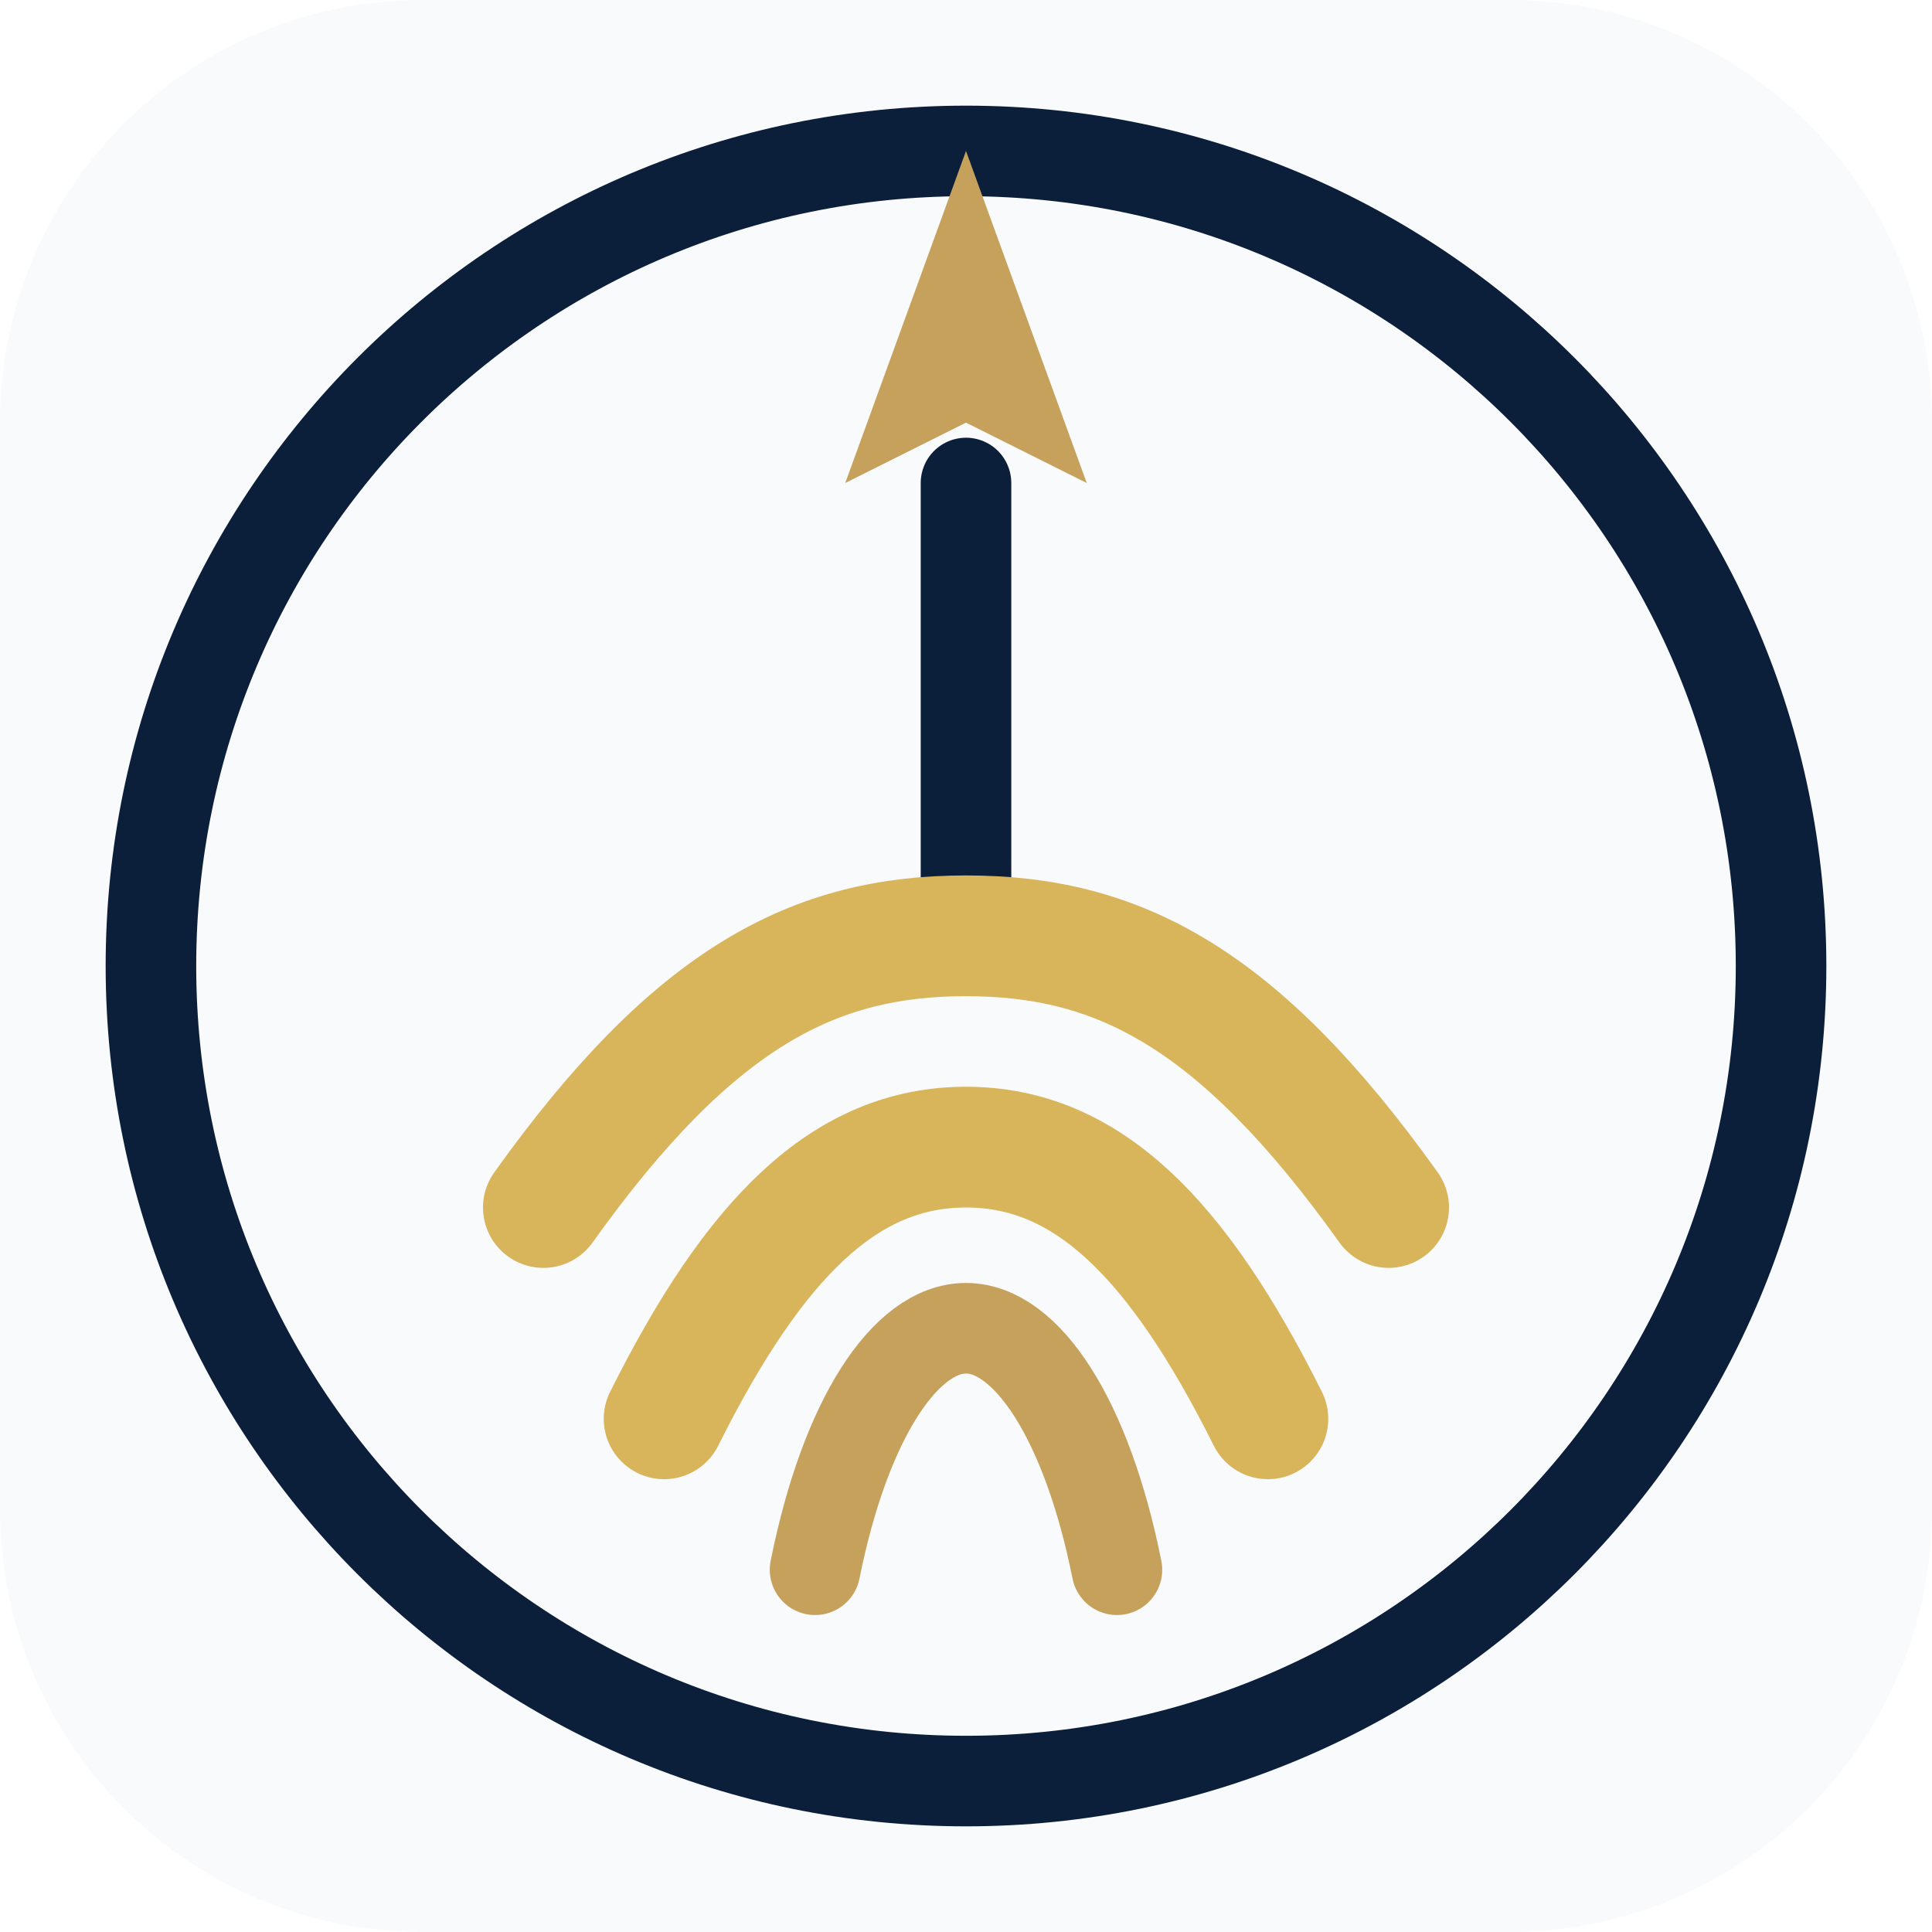
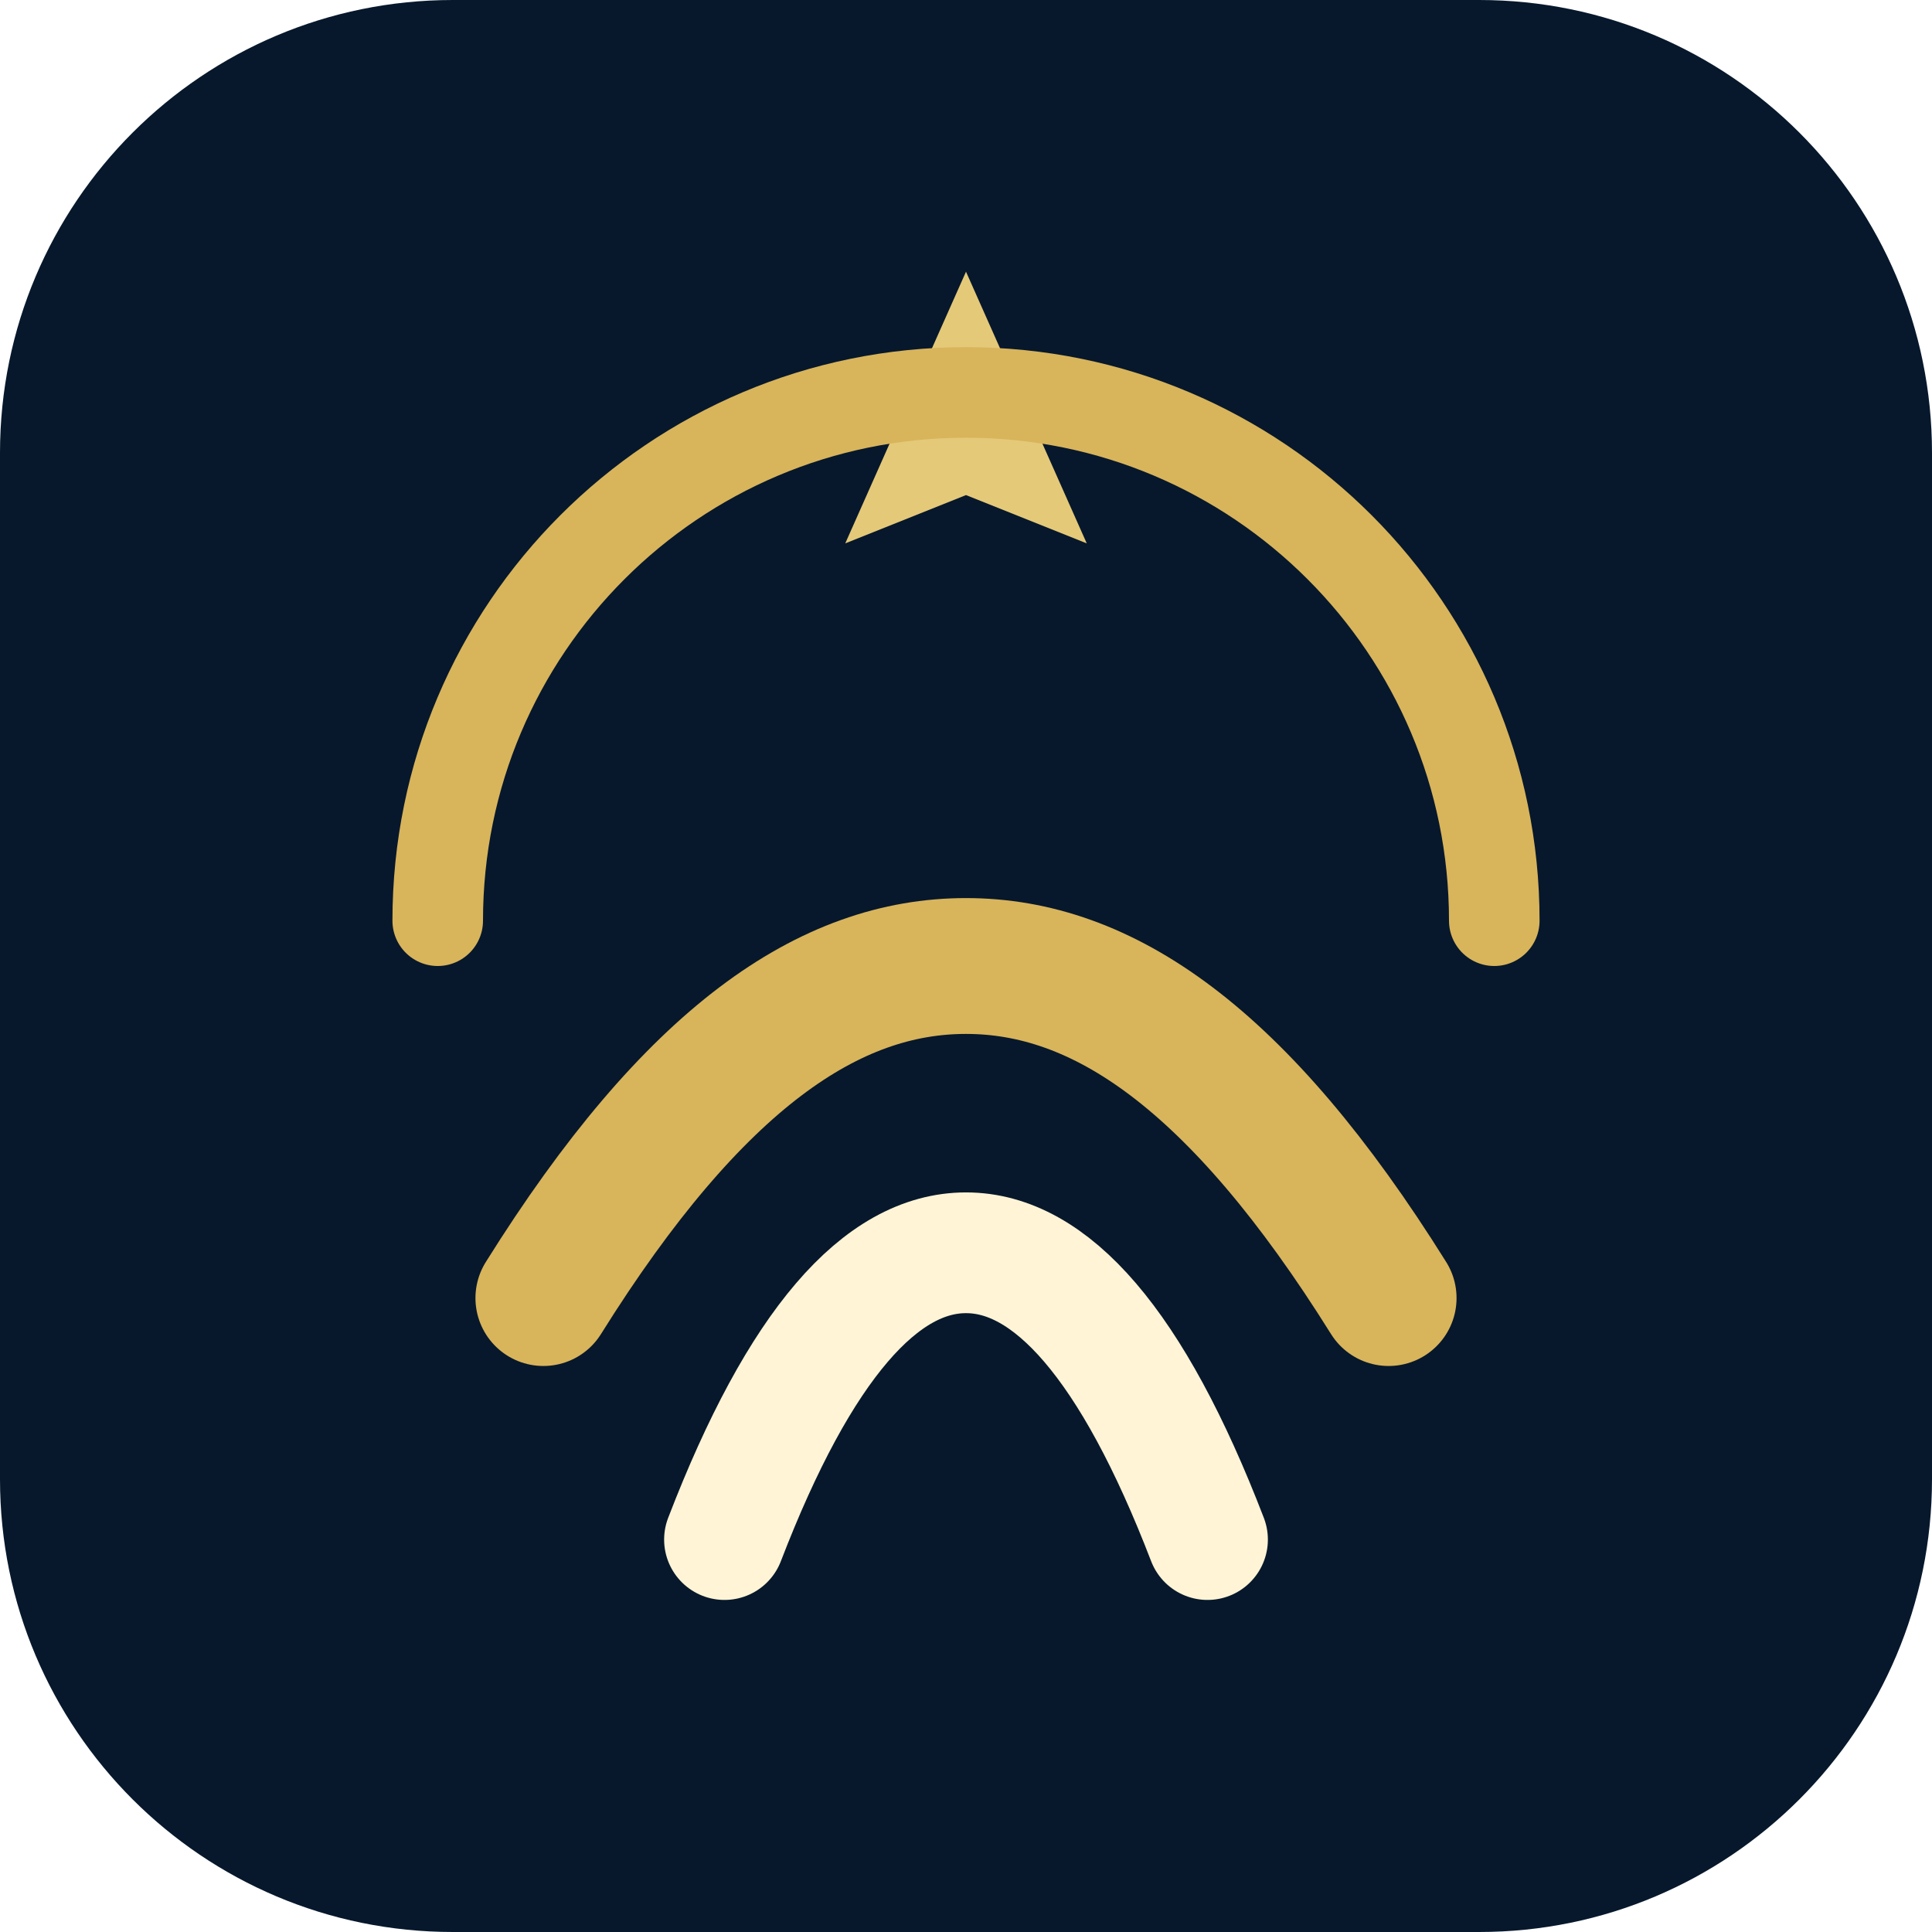
<svg xmlns="http://www.w3.org/2000/svg" viewBox="0 0 64 64">
-   <rect width="64" height="64" rx="14" fill="#f8fafc" />
-   <circle cx="32" cy="32" r="27" fill="none" stroke="#0b1f3a" stroke-width="3" />
-   <path d="M32 5 36 16 32 14 28 16 32 5Z" fill="#c6a15b" />
-   <path d="M32 16v15" stroke="#0b1f3a" stroke-width="3" stroke-linecap="round" />
-   <path d="M18 40c5-7 9-9 14-9s9 2 14 9" fill="none" stroke="#d8b45b" stroke-width="4" stroke-linecap="round" />
-   <path d="M22 47c3-6 6-9 10-9s7 3 10 9" fill="none" stroke="#d8b45b" stroke-width="4" stroke-linecap="round" />
-   <path d="M27 52c1-5 3-8 5-8s4 3 5 8" fill="none" stroke="#c6a15b" stroke-width="3" stroke-linecap="round" />
+   <rect width="64" height="64" rx="15" fill="#07182c" />
+   <path d="M32 9 36 18 32 16.4 28 18 32 9Z" fill="#e4c979" />
+   <path d="M14.5 30.5a17.5 17.5 0 0 1 35 0" fill="none" stroke="#d8b45b" stroke-width="3" stroke-linecap="round" />
+   <path d="M18 43c5-8 9.5-11 14-11s9 3 14 11" fill="none" stroke="#d8b45b" stroke-width="4.5" stroke-linecap="round" />
+   <path d="M24 51c2.5-6.5 5.2-9.5 8-9.5s5.5 3 8 9.5" fill="none" stroke="#fff4d6" stroke-width="4" stroke-linecap="round" />
</svg>
